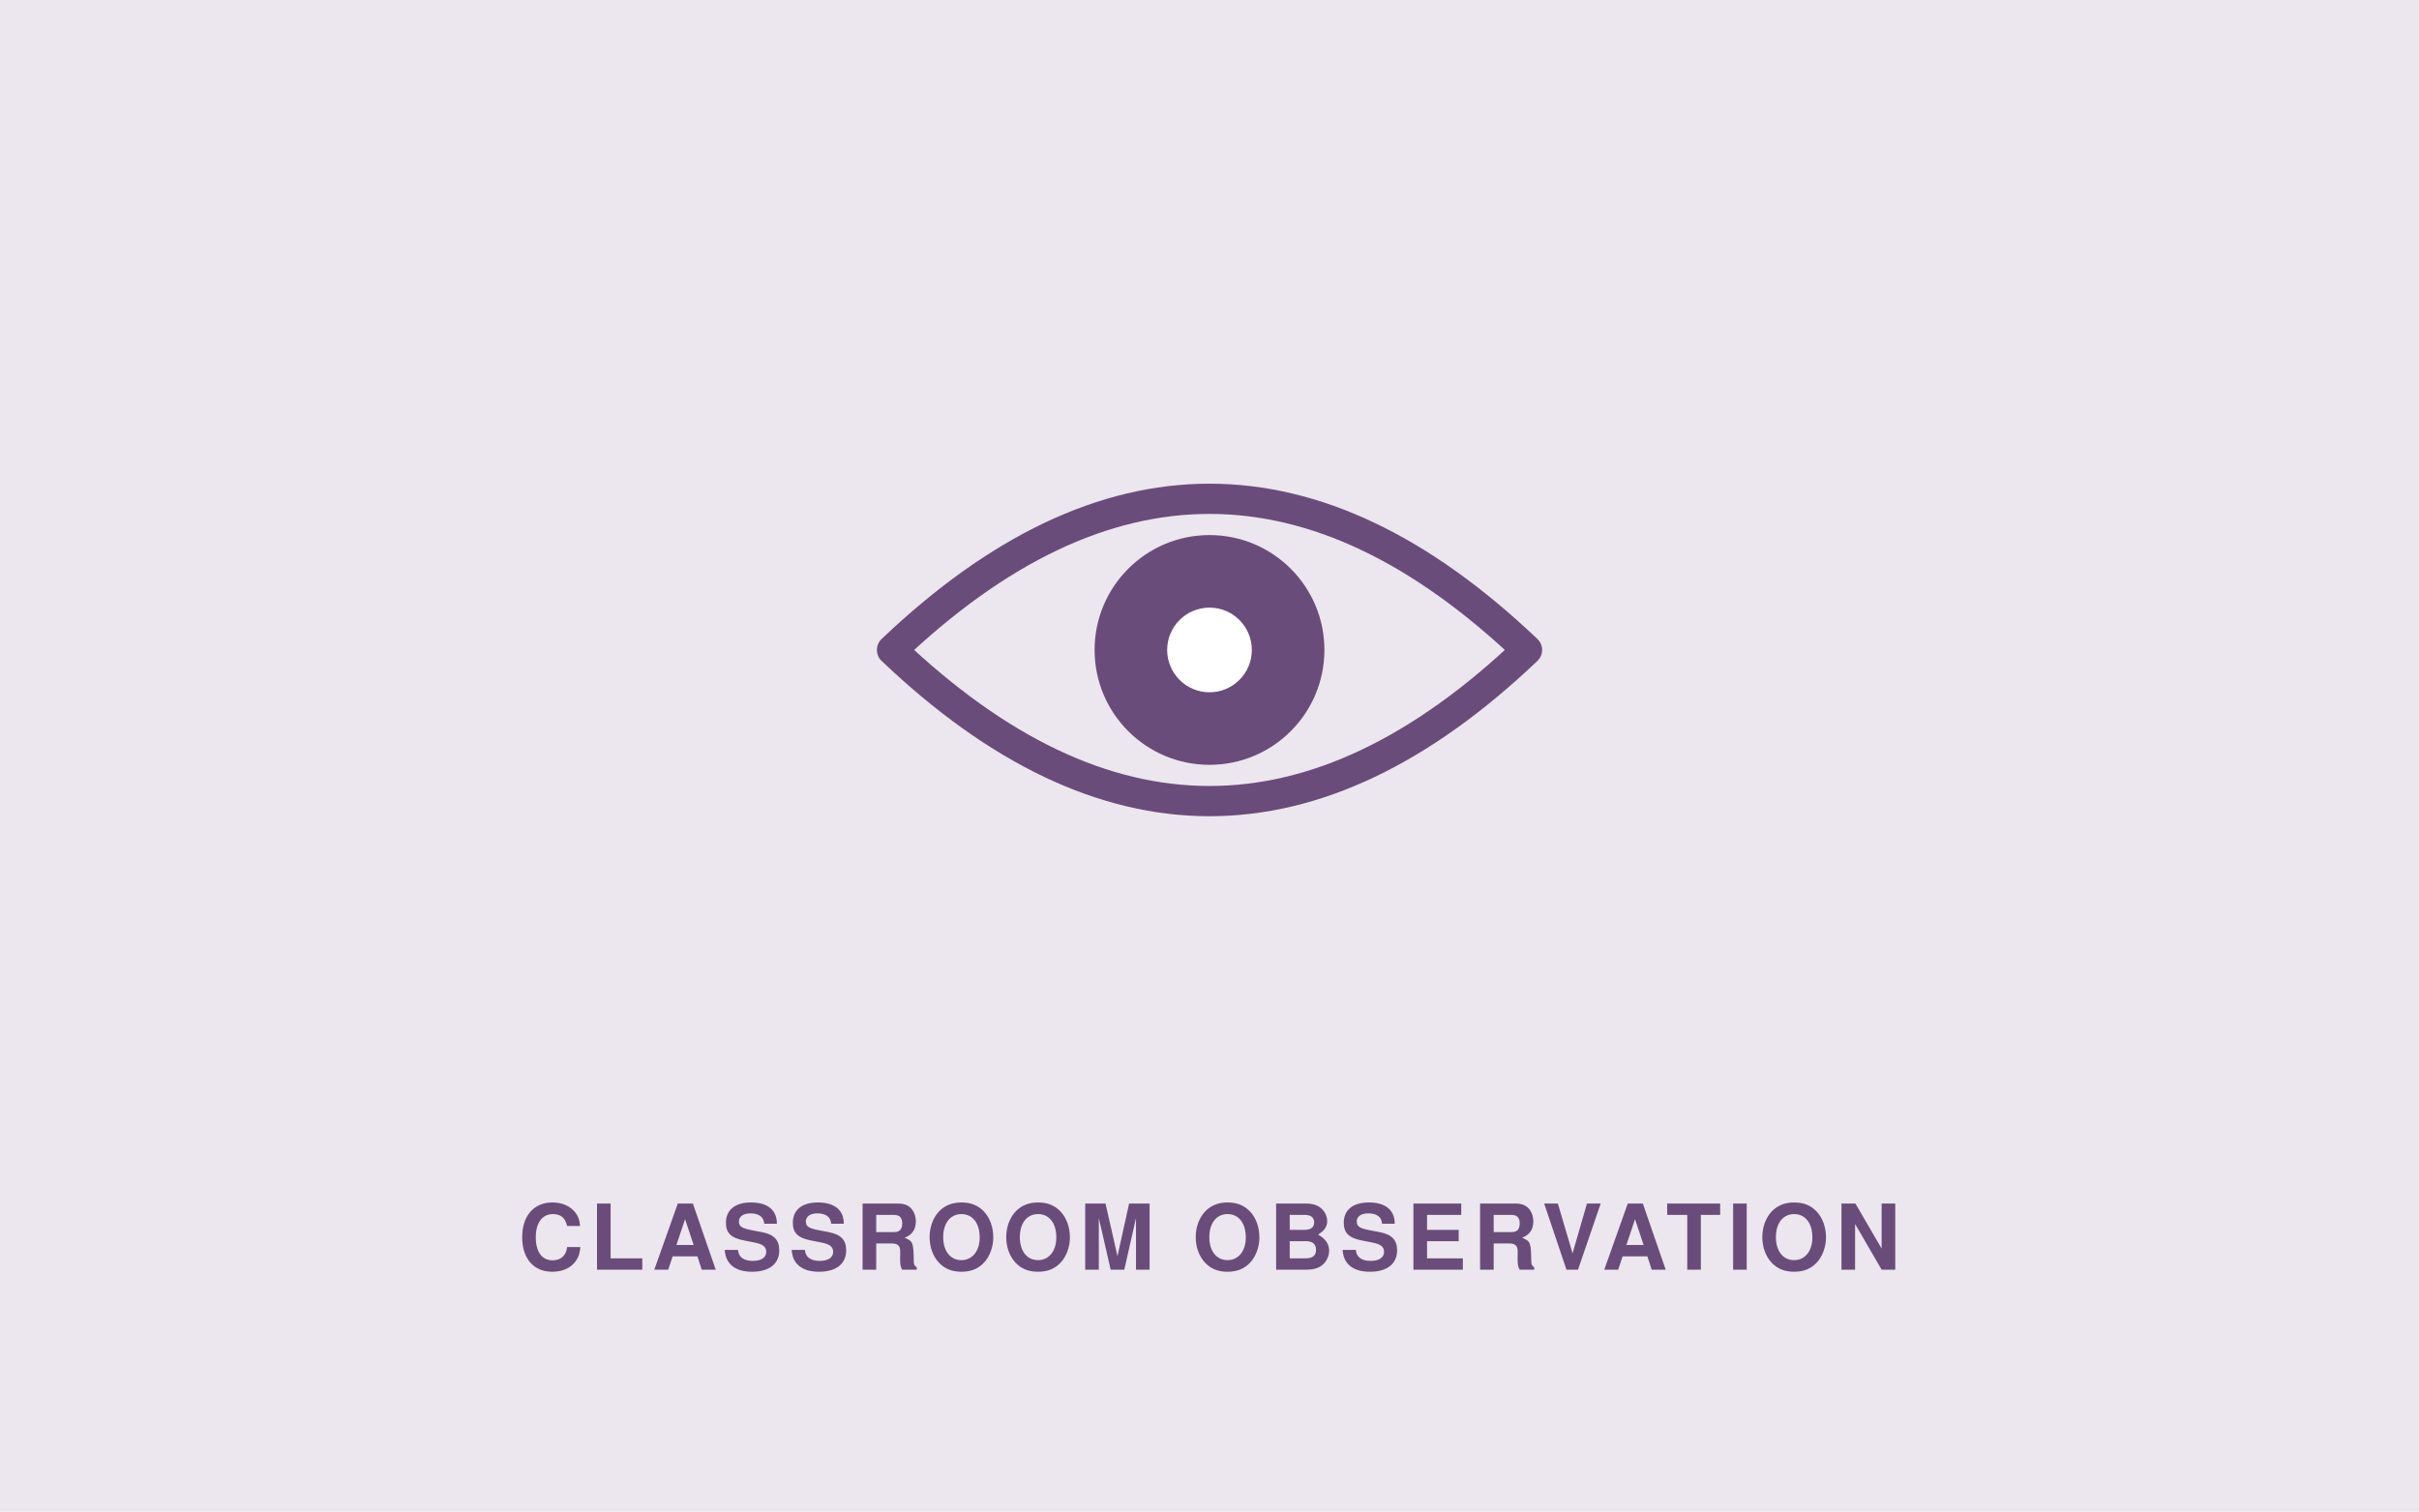
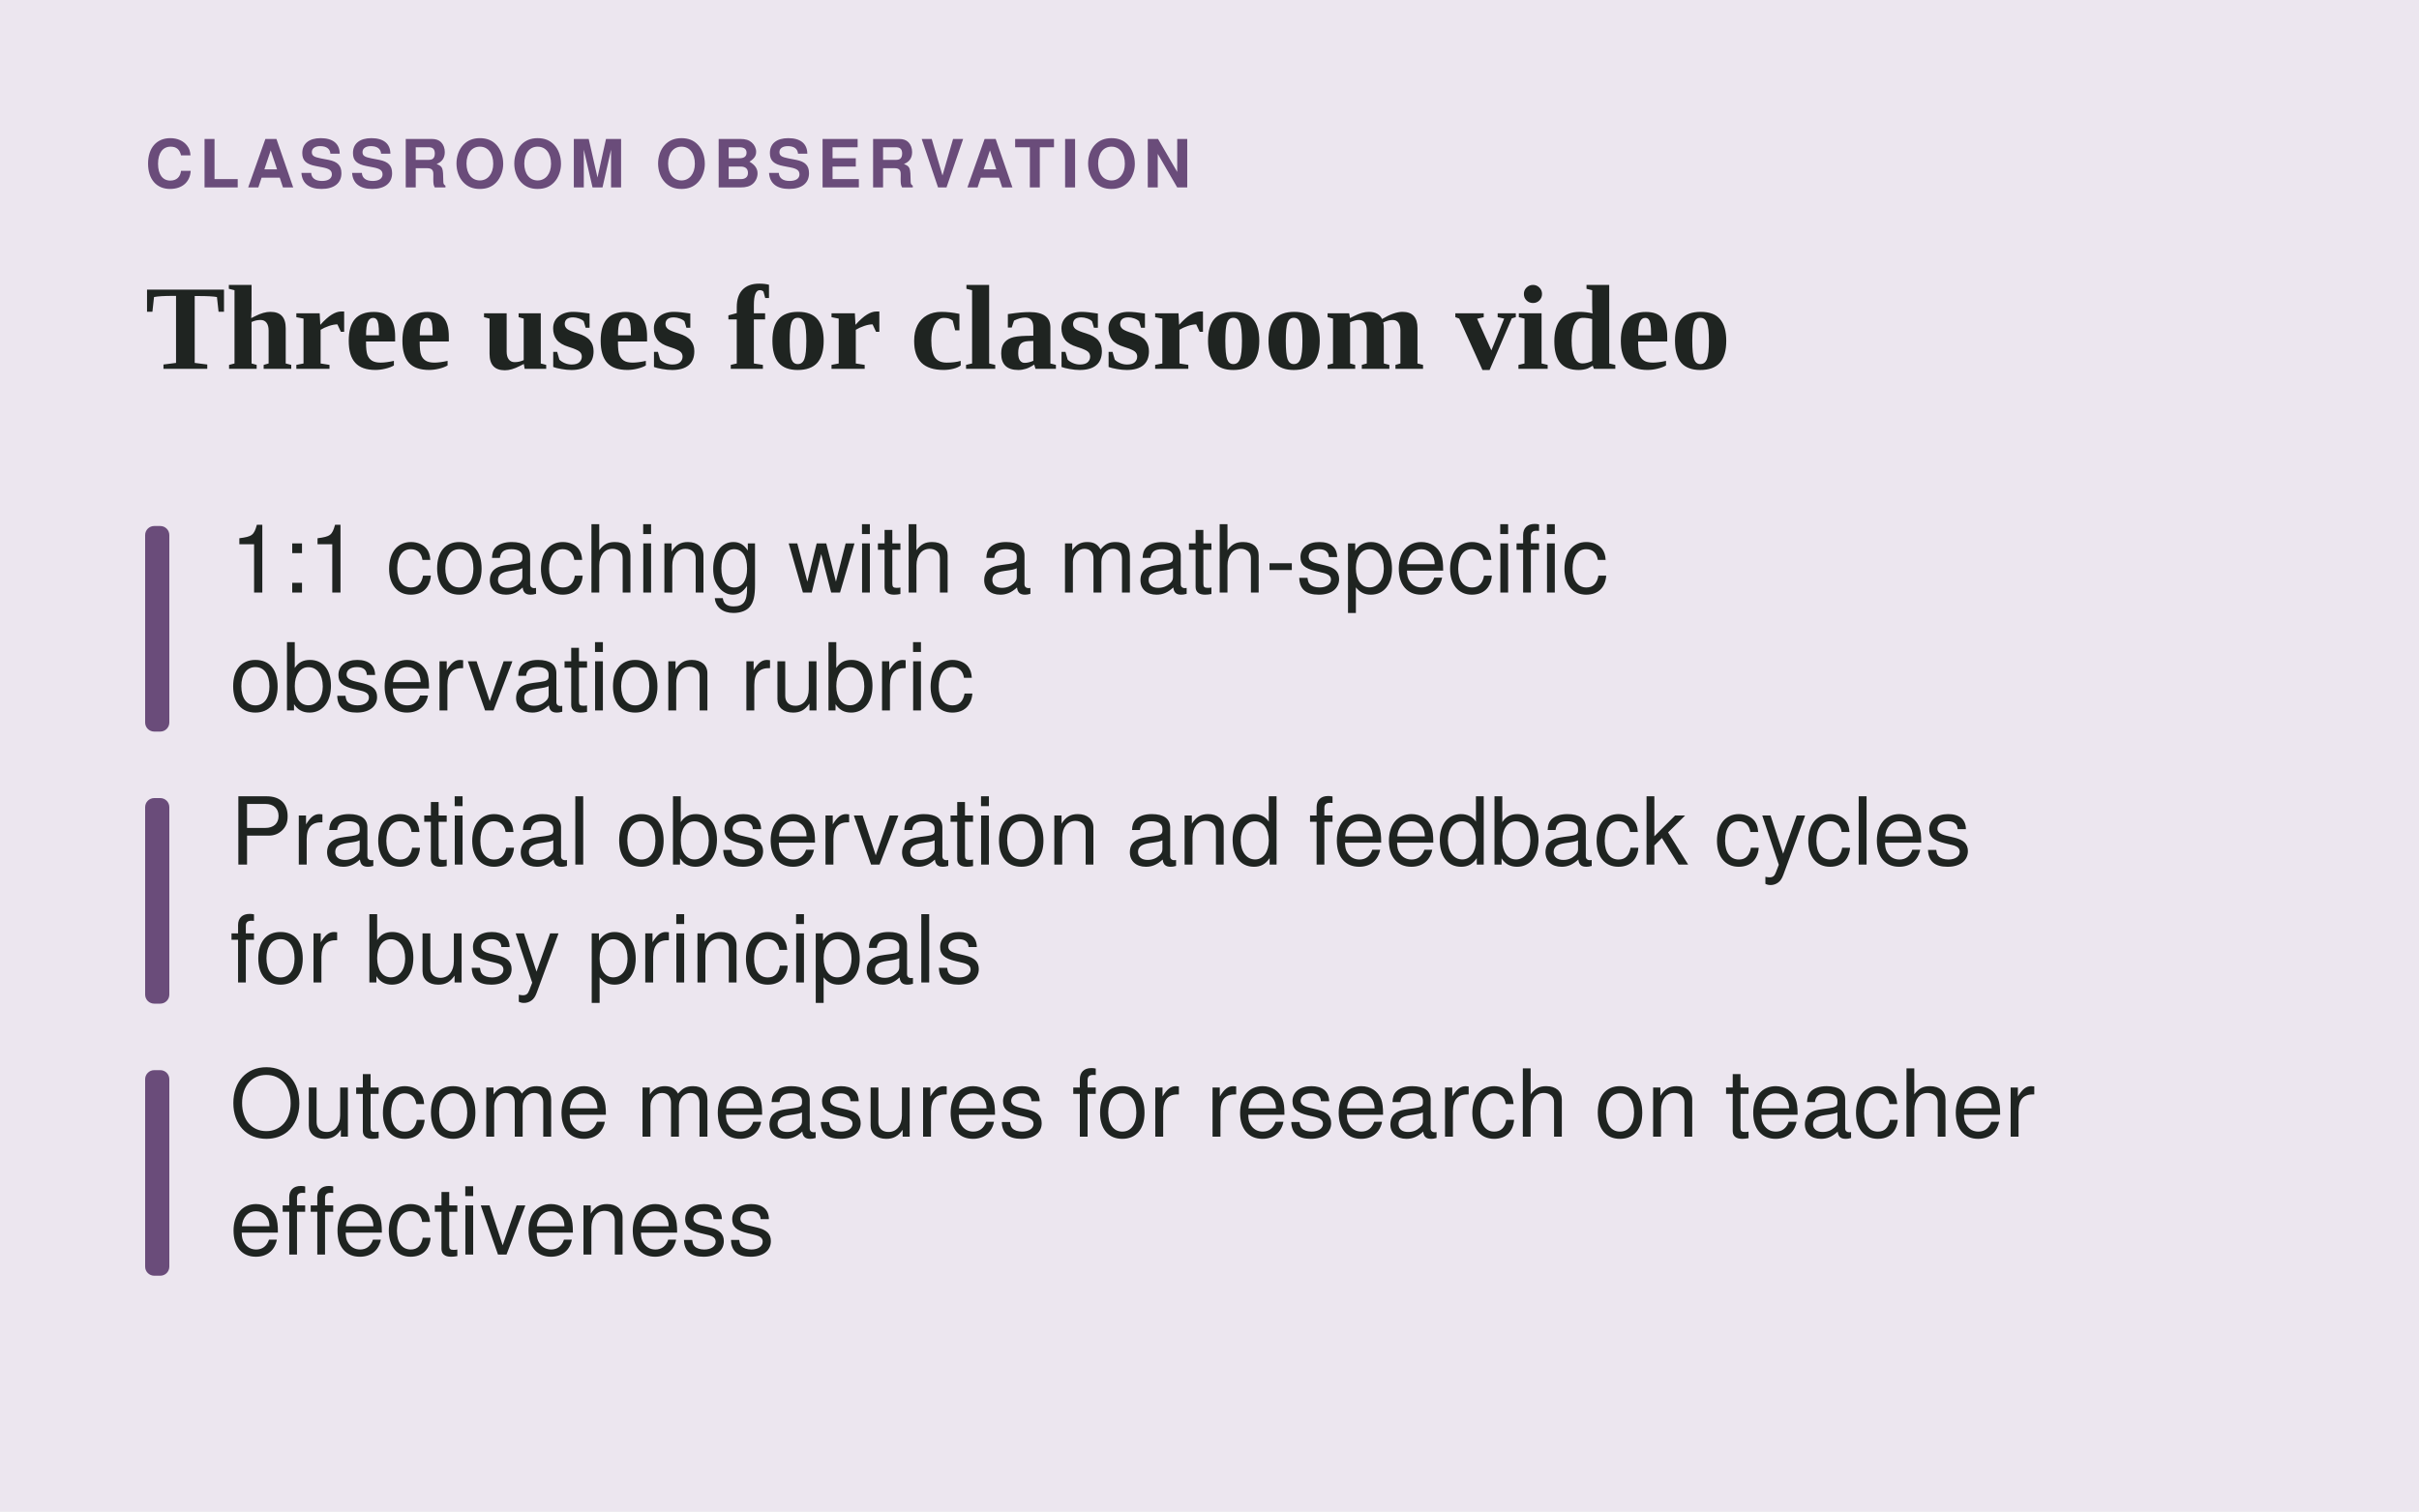
<svg xmlns="http://www.w3.org/2000/svg" viewBox="0 0 800 500" width="800" height="500" role="img">
  <rect width="800" height="500" fill="#ECE6EF" />
-   <g transform="translate(280.0,95.0)" fill="none" stroke="#6A4C7A" stroke-width="10" stroke-linecap="round" stroke-linejoin="round">
-     <path d="M15 120 Q 120 20 225 120 Q 120 220 15 120 Z" />
-     <circle cx="120" cy="120" r="38" fill="#6A4C7A" stroke="none" />
-     <circle cx="120" cy="120" r="14" fill="#fff" stroke="none" />
-   </g>
-   <text x="400" y="420" text-anchor="middle" font-family="'Helvetica Neue', Helvetica, Arial, sans-serif" font-size="30" font-weight="600" letter-spacing="2" fill="#6A4C7A">CLASSROOM OBSERVATION</text>
+   <text x="48" y="62" font-family="'Helvetica Neue', Helvetica, Arial, sans-serif" font-size="22" font-weight="600" letter-spacing="2" fill="#6A4C7A">CLASSROOM OBSERVATION</text>
+   <text x="48" y="122" font-family="Georgia, 'Times New Roman', serif" font-size="40" font-weight="700" fill="#1F2421">Three uses for classroom video</text>
+   <rect x="48" y="174" width="8" height="68" rx="3" fill="#6A4C7A" />
+   <text x="76" y="196" font-family="'Helvetica Neue', Helvetica, Arial, sans-serif" font-size="31" fill="#1F2421">1:1 coaching with a math-specific</text>
+   <text x="76" y="235" font-family="'Helvetica Neue', Helvetica, Arial, sans-serif" font-size="31" fill="#1F2421">observation rubric</text>
+   <rect x="48" y="264" width="8" height="68" rx="3" fill="#6A4C7A" />
+   <text x="76" y="286" font-family="'Helvetica Neue', Helvetica, Arial, sans-serif" font-size="31" fill="#1F2421">Practical observation and feedback cycles</text>
+   <text x="76" y="325" font-family="'Helvetica Neue', Helvetica, Arial, sans-serif" font-size="31" fill="#1F2421">for busy principals</text>
+   <rect x="48" y="354" width="8" height="68" rx="3" fill="#6A4C7A" />
+   <text x="76" y="376" font-family="'Helvetica Neue', Helvetica, Arial, sans-serif" font-size="31" fill="#1F2421">Outcome measures for research on teacher</text>
+   <text x="76" y="415" font-family="'Helvetica Neue', Helvetica, Arial, sans-serif" font-size="31" fill="#1F2421">effectiveness</text>
</svg>
